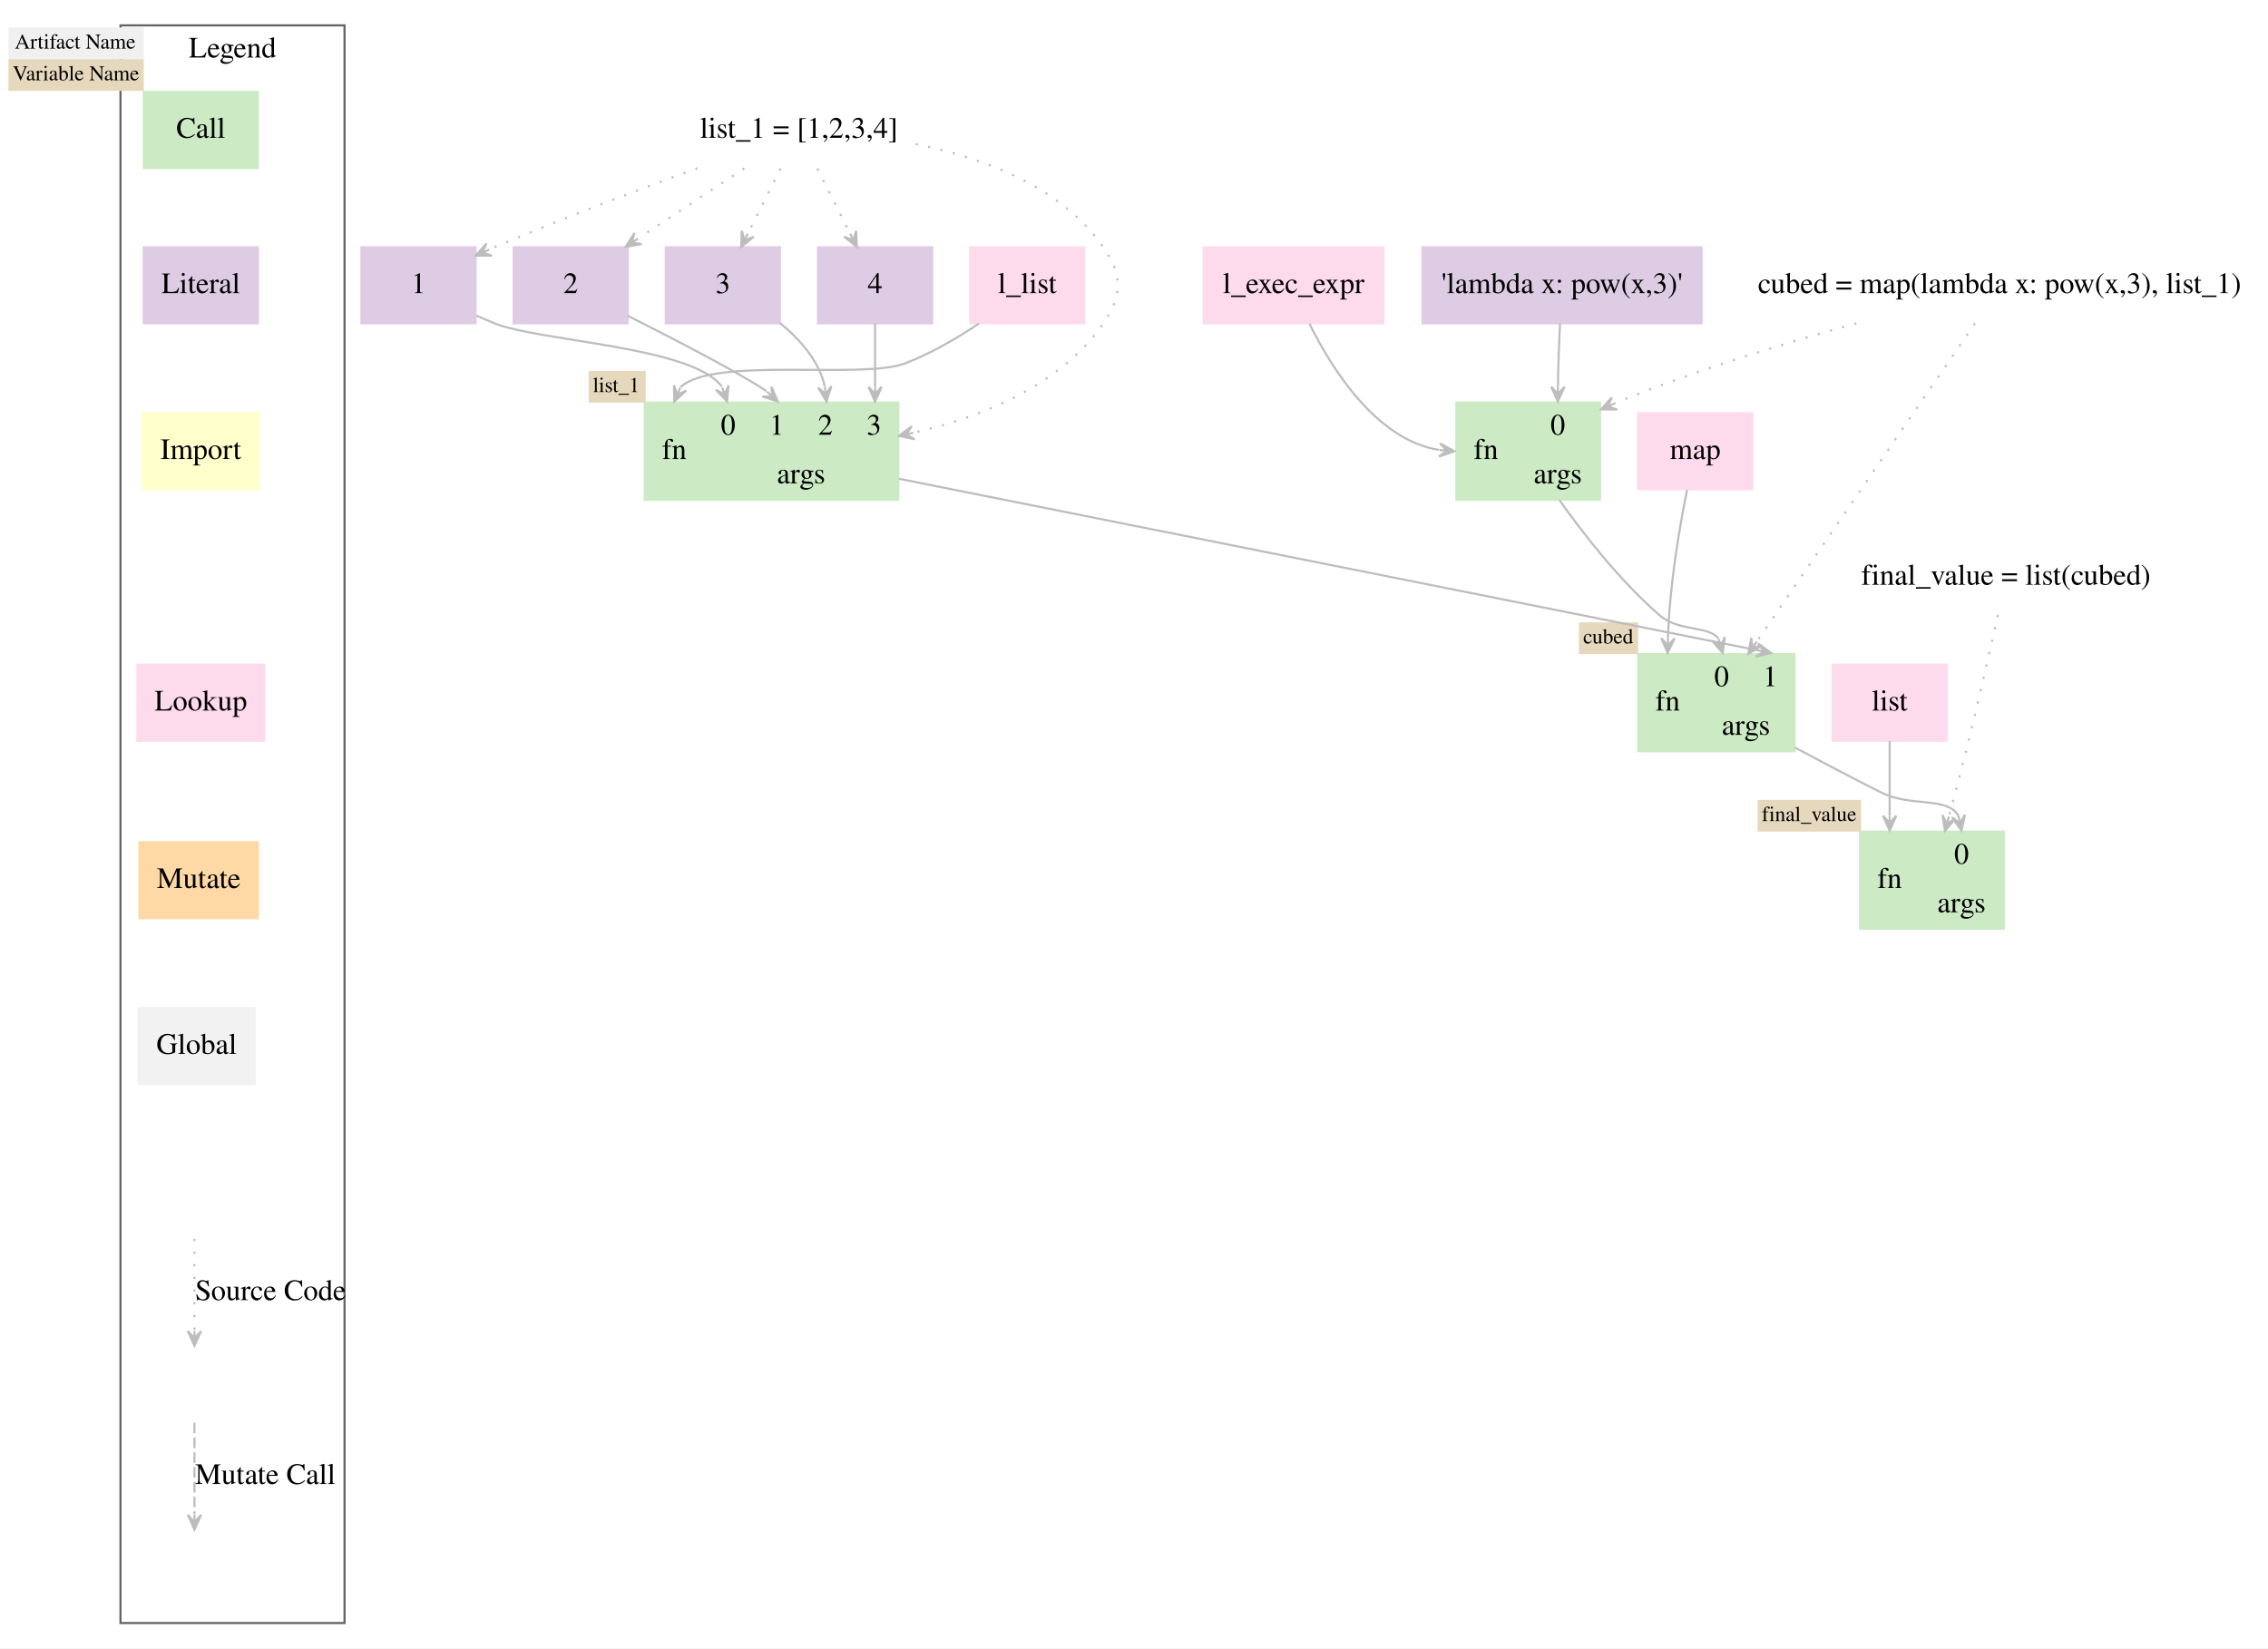
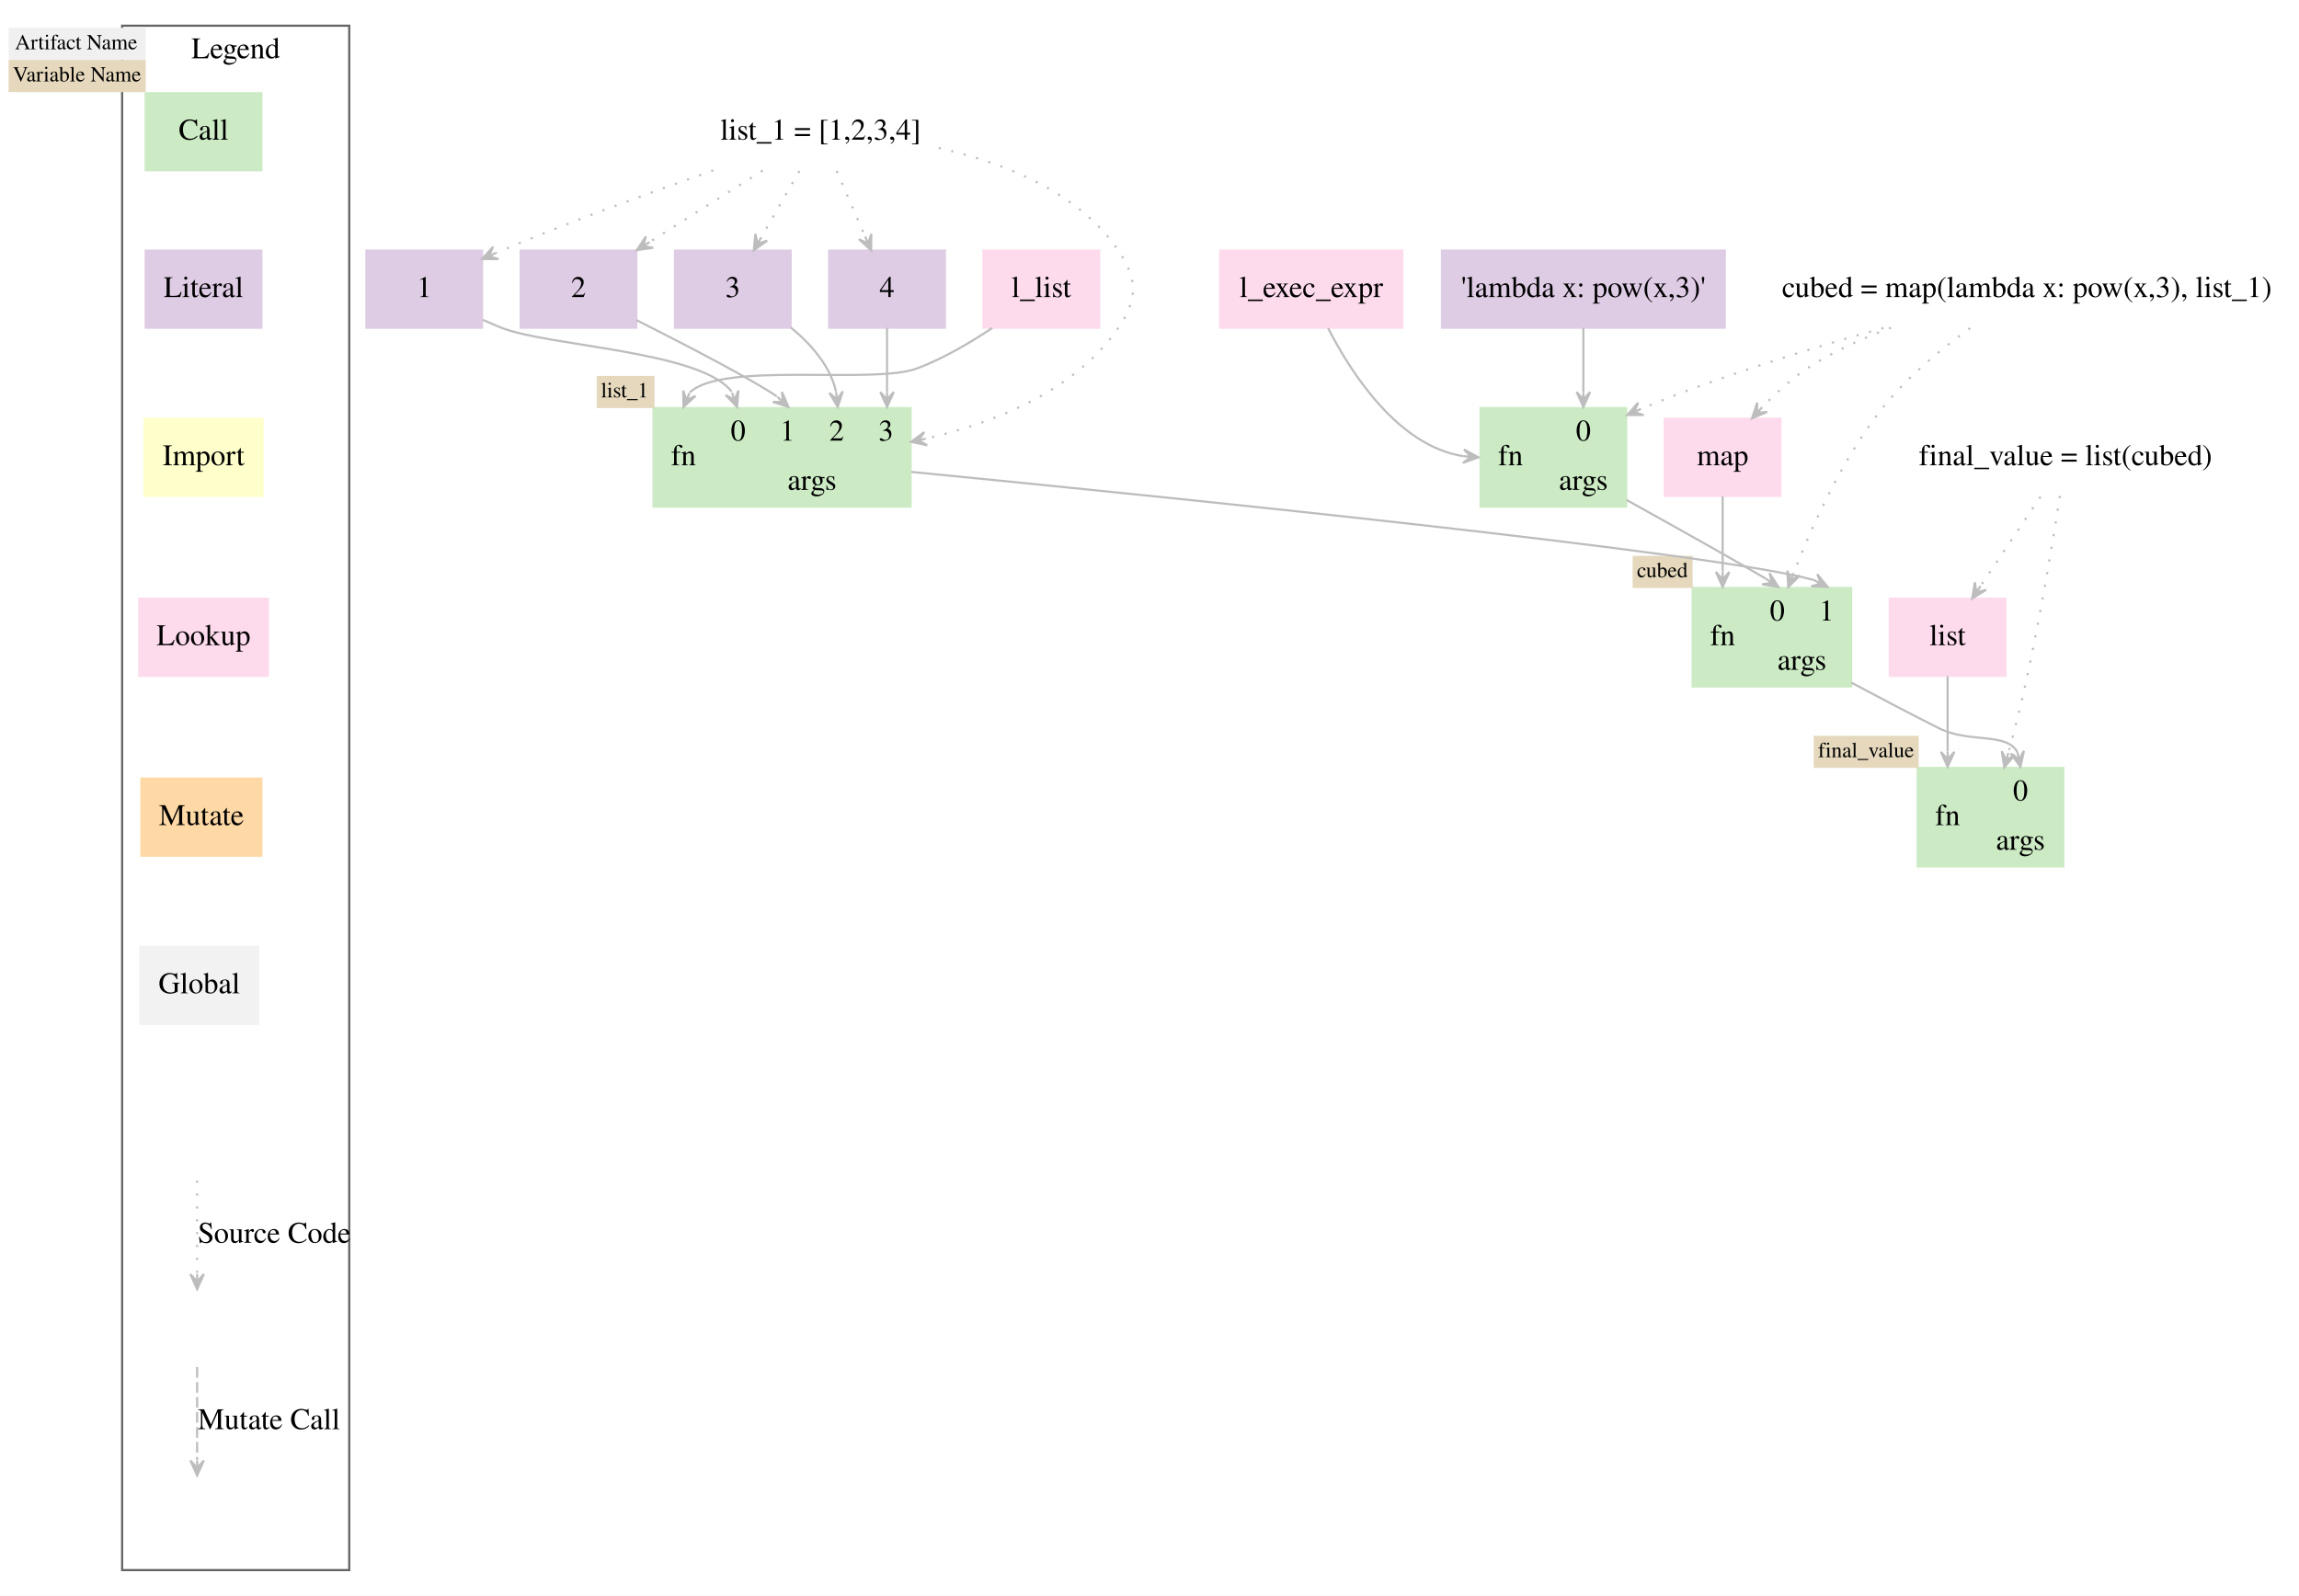
- <svg xmlns="http://www.w3.org/2000/svg" width="1073pt" height="780pt" viewBox="0.00 0.00 1073.00 780.00">
-   <g id="graph0" class="graph" transform="scale(1 1) rotate(0) translate(4 776)">
-     <polygon fill="white" stroke="transparent" points="-4,4 -4,-776 1069,-776 1069,4 -4,4" />
+ <svg xmlns="http://www.w3.org/2000/svg" width="1073pt" height="745pt" viewBox="0.00 0.00 1073.00 745.00">
+   <g id="graph0" class="graph" transform="scale(1 1) rotate(0) translate(4 741)">
+     <polygon fill="white" stroke="transparent" points="-4,4 -4,-741 1069,-741 1069,4 -4,4" />
    <g id="clust1" class="cluster">
-       <polygon fill="none" stroke="#636363" points="53,-8 53,-764 159,-764 159,-8 53,-8" />
-       <text text-anchor="middle" x="106" y="-748.8" font-family="Times,serif" font-size="14.00">Legend</text>
+       <polygon fill="none" stroke="#636363" points="53,-8 53,-729 159,-729 159,-8 53,-8" />
+       <text text-anchor="middle" x="106" y="-713.8" font-family="Times,serif" font-size="14.00">Legend</text>
    </g>
    <g id="node1" class="node">
-       <polygon fill="#ccebc5" stroke="#ccebc5" points="64,-696.5 64,-732.5 118,-732.5 118,-696.5 64,-696.5" />
-       <text text-anchor="middle" x="91" y="-710.8" font-family="Times,serif" font-size="14.00">Call</text>
-       <polygon fill="#f0f0f0" stroke="transparent" points="0,-748 0,-763 64,-763 64,-748 0,-748" />
-       <text text-anchor="start" x="3" y="-753" font-family="Times,serif" font-size="10.00">Artifact Name</text>
-       <polygon fill="#e5d8bd" stroke="transparent" points="0,-733 0,-748 64,-748 64,-733 0,-733" />
-       <text text-anchor="start" x="2" y="-738" font-family="Times,serif" font-size="10.00">Variable Name</text>
+       <polygon fill="#ccebc5" stroke="#ccebc5" points="64,-661.5 64,-697.5 118,-697.5 118,-661.5 64,-661.5" />
+       <text text-anchor="middle" x="91" y="-675.8" font-family="Times,serif" font-size="14.00">Call</text>
+       <polygon fill="#f0f0f0" stroke="transparent" points="0,-713 0,-728 64,-728 64,-713 0,-713" />
+       <text text-anchor="start" x="3" y="-718" font-family="Times,serif" font-size="10.00">Artifact Name</text>
+       <polygon fill="#e5d8bd" stroke="transparent" points="0,-698 0,-713 64,-713 64,-698 0,-698" />
+       <text text-anchor="start" x="2" y="-703" font-family="Times,serif" font-size="10.00">Variable Name</text>
    </g>
    <g id="node2" class="node">
-       <polygon fill="#decbe4" stroke="#decbe4" points="118,-659 64,-659 64,-623 118,-623 118,-659" />
-       <text text-anchor="middle" x="91" y="-637.3" font-family="Times,serif" font-size="14.00">Literal</text>
+       <polygon fill="#decbe4" stroke="#decbe4" points="118,-624 64,-624 64,-588 118,-588 118,-624" />
+       <text text-anchor="middle" x="91" y="-602.3" font-family="Times,serif" font-size="14.00">Literal</text>
    </g>
    <g id="node3" class="node">
-       <polygon fill="#ffffcc" stroke="#ffffcc" points="118.5,-580.5 63.5,-580.5 63.5,-544.5 118.5,-544.5 118.5,-580.5" />
-       <text text-anchor="middle" x="91" y="-558.8" font-family="Times,serif" font-size="14.00">Import</text>
+       <polygon fill="#ffffcc" stroke="#ffffcc" points="118.5,-545.5 63.5,-545.5 63.5,-509.5 118.5,-509.5 118.5,-545.5" />
+       <text text-anchor="middle" x="91" y="-523.8" font-family="Times,serif" font-size="14.00">Import</text>
    </g>
    <g id="node4" class="node">
      <polygon fill="#fddaec" stroke="#fddaec" points="121,-461.5 61,-461.5 61,-425.5 121,-425.5 121,-461.5" />
      <text text-anchor="middle" x="91" y="-439.8" font-family="Times,serif" font-size="14.00">Lookup</text>
    </g>
    <g id="node5" class="node">
      <polygon fill="#fed9a6" stroke="#fed9a6" points="62,-341.5 62,-377.5 118,-377.5 118,-341.5 62,-341.5" />
      <text text-anchor="middle" x="90" y="-355.8" font-family="Times,serif" font-size="14.00">Mutate</text>
    </g>
    <g id="node6" class="node">
      <polygon fill="#f2f2f2" stroke="#f2f2f2" points="116.5,-299 61.5,-299 61.5,-263 116.5,-263 116.5,-299" />
      <text text-anchor="middle" x="89" y="-277.3" font-family="Times,serif" font-size="14.00">Global</text>
    </g>
    <g id="edge7" class="edge">
      <path fill="none" stroke="#bdbdbd" stroke-dasharray="1,5" d="M88,-189.8C88,-177.36 88,-160.36 88,-146.5" />
      <polygon fill="#bdbdbd" stroke="#bdbdbd" points="88,-139.18 91.15,-146.18 88,-142.68 88,-146.18 88,-146.18 88,-146.18 88,-142.68 84.85,-146.18 88,-139.18 88,-139.18" />
      <text text-anchor="middle" x="124" y="-160.8" font-family="Times,serif" font-size="14.00">Source Code</text>
    </g>
    <g id="edge8" class="edge">
      <path fill="none" stroke="#bdbdbd" stroke-dasharray="5,2" d="M88,-102.8C88,-90.36 88,-73.36 88,-59.5" />
      <polygon fill="#bdbdbd" stroke="#bdbdbd" points="88,-52.18 91.15,-59.18 88,-55.68 88,-59.18 88,-59.18 88,-59.18 88,-55.68 84.85,-59.18 88,-52.18 88,-52.18" />
      <text text-anchor="middle" x="121.5" y="-73.8" font-family="Times,serif" font-size="14.00">Mutate Call</text>
    </g>
    <g id="node10" class="node">
-       <polygon fill="#decbe4" stroke="#decbe4" points="221,-659 167,-659 167,-623 221,-623 221,-659" />
-       <text text-anchor="middle" x="194" y="-637.3" font-family="Times,serif" font-size="14.00">1</text>
+       <polygon fill="#decbe4" stroke="#decbe4" points="221,-624 167,-624 167,-588 221,-588 221,-624" />
+       <text text-anchor="middle" x="194" y="-602.3" font-family="Times,serif" font-size="14.00">1</text>
    </g>
    <g id="node15" class="node">
-       <polygon fill="#ccebc5" stroke="#ccebc5" points="301,-539.5 301,-585.5 421,-585.5 421,-539.5 301,-539.5" />
-       <text text-anchor="middle" x="315" y="-558.8" font-family="Times,serif" font-size="14.00">fn</text>
-       <polyline fill="none" stroke="#ccebc5" points="329,-539.5 329,-585.5 " />
-       <text text-anchor="middle" x="340.5" y="-570.3" font-family="Times,serif" font-size="14.00">0</text>
-       <polyline fill="none" stroke="#ccebc5" points="352,-562.5 352,-585.5 " />
-       <text text-anchor="middle" x="363.5" y="-570.3" font-family="Times,serif" font-size="14.00">1</text>
-       <polyline fill="none" stroke="#ccebc5" points="375,-562.5 375,-585.5 " />
-       <text text-anchor="middle" x="386.5" y="-570.3" font-family="Times,serif" font-size="14.00">2</text>
-       <polyline fill="none" stroke="#ccebc5" points="398,-562.5 398,-585.5 " />
-       <text text-anchor="middle" x="409.5" y="-570.3" font-family="Times,serif" font-size="14.00">3</text>
-       <polyline fill="none" stroke="#ccebc5" points="329,-562.5 421,-562.5 " />
-       <text text-anchor="middle" x="375" y="-547.3" font-family="Times,serif" font-size="14.00">args</text>
-       <polygon fill="#e5d8bd" stroke="transparent" points="274.5,-585.5 274.5,-600.5 301.5,-600.5 301.5,-585.5 274.5,-585.5" />
-       <text text-anchor="start" x="276.5" y="-590.5" font-family="Times,serif" font-size="10.00">list_1</text>
+       <polygon fill="#ccebc5" stroke="#ccebc5" points="301,-504.5 301,-550.5 421,-550.5 421,-504.5 301,-504.5" />
+       <text text-anchor="middle" x="315" y="-523.8" font-family="Times,serif" font-size="14.00">fn</text>
+       <polyline fill="none" stroke="#ccebc5" points="329,-504.5 329,-550.5 " />
+       <text text-anchor="middle" x="340.5" y="-535.3" font-family="Times,serif" font-size="14.00">0</text>
+       <polyline fill="none" stroke="#ccebc5" points="352,-527.5 352,-550.5 " />
+       <text text-anchor="middle" x="363.5" y="-535.3" font-family="Times,serif" font-size="14.00">1</text>
+       <polyline fill="none" stroke="#ccebc5" points="375,-527.5 375,-550.5 " />
+       <text text-anchor="middle" x="386.5" y="-535.3" font-family="Times,serif" font-size="14.00">2</text>
+       <polyline fill="none" stroke="#ccebc5" points="398,-527.5 398,-550.5 " />
+       <text text-anchor="middle" x="409.5" y="-535.3" font-family="Times,serif" font-size="14.00">3</text>
+       <polyline fill="none" stroke="#ccebc5" points="329,-527.5 421,-527.5 " />
+       <text text-anchor="middle" x="375" y="-512.3" font-family="Times,serif" font-size="14.00">args</text>
+       <polygon fill="#e5d8bd" stroke="transparent" points="274.5,-550.5 274.5,-565.5 301.5,-565.5 301.5,-550.5 274.5,-550.5" />
+       <text text-anchor="start" x="276.5" y="-555.5" font-family="Times,serif" font-size="10.00">list_1</text>
    </g>
    <g id="edge10" class="edge">
-       <path fill="none" stroke="#bdbdbd" d="M221.37,-626.67C224.26,-625.38 227.18,-624.14 230,-623 251.49,-614.34 323.16,-612.19 337.49,-593.14" />
-       <polygon fill="#bdbdbd" stroke="#bdbdbd" points="340,-586 340.65,-593.65 338.84,-589.3 337.68,-592.6 337.68,-592.6 337.68,-592.6 338.84,-589.3 334.71,-591.56 340,-586 340,-586" />
+       <path fill="none" stroke="#bdbdbd" d="M221.37,-591.67C224.26,-590.38 227.18,-589.14 230,-588 251.49,-579.34 323.16,-577.19 337.49,-558.14" />
+       <polygon fill="#bdbdbd" stroke="#bdbdbd" points="340,-551 340.65,-558.65 338.84,-554.3 337.68,-557.6 337.68,-557.6 337.68,-557.6 338.84,-554.3 334.71,-556.56 340,-551 340,-551" />
    </g>
    <g id="node11" class="node">
-       <polygon fill="#decbe4" stroke="#decbe4" points="293,-659 239,-659 239,-623 293,-623 293,-659" />
-       <text text-anchor="middle" x="266" y="-637.3" font-family="Times,serif" font-size="14.00">2</text>
+       <polygon fill="#decbe4" stroke="#decbe4" points="293,-624 239,-624 239,-588 293,-588 293,-624" />
+       <text text-anchor="middle" x="266" y="-602.3" font-family="Times,serif" font-size="14.00">2</text>
    </g>
    <g id="edge11" class="edge">
-       <path fill="none" stroke="#bdbdbd" d="M293.04,-626.56C315.7,-615.13 346.26,-599.29 358.55,-590.96" />
-       <polygon fill="#bdbdbd" stroke="#bdbdbd" points="364,-586 360.95,-593.04 361.41,-588.36 358.82,-590.71 358.82,-590.71 358.82,-590.71 361.41,-588.36 356.7,-588.38 364,-586 364,-586" />
+       <path fill="none" stroke="#bdbdbd" d="M293.04,-591.56C315.7,-580.13 346.26,-564.29 358.55,-555.96" />
+       <polygon fill="#bdbdbd" stroke="#bdbdbd" points="364,-551 360.95,-558.04 361.41,-553.36 358.82,-555.71 358.82,-555.71 358.82,-555.71 361.41,-553.36 356.7,-553.38 364,-551 364,-551" />
    </g>
    <g id="node12" class="node">
-       <polygon fill="#decbe4" stroke="#decbe4" points="365,-659 311,-659 311,-623 365,-623 365,-659" />
-       <text text-anchor="middle" x="338" y="-637.3" font-family="Times,serif" font-size="14.00">3</text>
+       <polygon fill="#decbe4" stroke="#decbe4" points="365,-624 311,-624 311,-588 365,-588 365,-624" />
+       <text text-anchor="middle" x="338" y="-602.3" font-family="Times,serif" font-size="14.00">3</text>
    </g>
    <g id="edge12" class="edge">
-       <path fill="none" stroke="#bdbdbd" d="M365.08,-623.1C374.55,-615.32 383.51,-605.15 386.19,-593.22" />
-       <polygon fill="#bdbdbd" stroke="#bdbdbd" points="387,-586 389.35,-593.31 386.61,-589.48 386.22,-592.96 386.22,-592.96 386.22,-592.96 386.61,-589.48 383.09,-592.6 387,-586 387,-586" />
+       <path fill="none" stroke="#bdbdbd" d="M365.08,-588.1C374.55,-580.32 383.51,-570.15 386.19,-558.22" />
+       <polygon fill="#bdbdbd" stroke="#bdbdbd" points="387,-551 389.35,-558.31 386.61,-554.48 386.22,-557.96 386.22,-557.96 386.22,-557.96 386.61,-554.48 383.09,-557.6 387,-551 387,-551" />
    </g>
    <g id="node13" class="node">
-       <polygon fill="#decbe4" stroke="#decbe4" points="437,-659 383,-659 383,-623 437,-623 437,-659" />
-       <text text-anchor="middle" x="410" y="-637.3" font-family="Times,serif" font-size="14.00">4</text>
+       <polygon fill="#decbe4" stroke="#decbe4" points="437,-624 383,-624 383,-588 437,-588 437,-624" />
+       <text text-anchor="middle" x="410" y="-602.3" font-family="Times,serif" font-size="14.00">4</text>
    </g>
    <g id="edge13" class="edge">
-       <path fill="none" stroke="#bdbdbd" d="M410,-622.98C410,-614.34 410,-603.5 410,-593.1" />
-       <polygon fill="#bdbdbd" stroke="#bdbdbd" points="410,-586 413.15,-593 410,-589.5 410,-593 410,-593 410,-593 410,-589.5 406.85,-593 410,-586 410,-586" />
+       <path fill="none" stroke="#bdbdbd" d="M410,-587.98C410,-579.34 410,-568.5 410,-558.1" />
+       <polygon fill="#bdbdbd" stroke="#bdbdbd" points="410,-551 413.15,-558 410,-554.5 410,-558 410,-558 410,-558 410,-554.5 406.85,-558 410,-551 410,-551" />
    </g>
    <g id="node14" class="node">
-       <polygon fill="#fddaec" stroke="#fddaec" points="509,-659 455,-659 455,-623 509,-623 509,-659" />
-       <text text-anchor="middle" x="482" y="-637.3" font-family="Times,serif" font-size="14.00">l_list</text>
+       <polygon fill="#fddaec" stroke="#fddaec" points="509,-624 455,-624 455,-588 509,-588 509,-624" />
+       <text text-anchor="middle" x="482" y="-602.3" font-family="Times,serif" font-size="14.00">l_list</text>
    </g>
    <g id="edge9" class="edge">
-       <path fill="none" stroke="#bdbdbd" d="M459.11,-622.89C448.85,-616.01 436.31,-608.63 424,-604 403.53,-596.31 333.06,-607.51 317.89,-592.71" />
-       <polygon fill="#bdbdbd" stroke="#bdbdbd" points="315,-586 320.66,-591.18 316.38,-589.21 317.77,-592.43 317.77,-592.43 317.77,-592.43 316.38,-589.21 314.88,-593.68 315,-586 315,-586" />
+       <path fill="none" stroke="#bdbdbd" d="M459.11,-587.89C448.85,-581.01 436.31,-573.63 424,-569 403.53,-561.31 333.06,-572.51 317.89,-557.71" />
+       <polygon fill="#bdbdbd" stroke="#bdbdbd" points="315,-551 320.66,-556.18 316.38,-554.21 317.77,-557.43 317.77,-557.43 317.77,-557.43 316.38,-554.21 314.88,-558.68 315,-551 315,-551" />
    </g>
    <g id="node20" class="node">
-       <polygon fill="#ccebc5" stroke="#ccebc5" points="771,-420.5 771,-466.5 845,-466.5 845,-420.5 771,-420.5" />
-       <text text-anchor="middle" x="785" y="-439.8" font-family="Times,serif" font-size="14.00">fn</text>
-       <polyline fill="none" stroke="#ccebc5" points="799,-420.5 799,-466.5 " />
-       <text text-anchor="middle" x="810.5" y="-451.3" font-family="Times,serif" font-size="14.00">0</text>
-       <polyline fill="none" stroke="#ccebc5" points="822,-443.5 822,-466.5 " />
-       <text text-anchor="middle" x="833.5" y="-451.3" font-family="Times,serif" font-size="14.00">1</text>
-       <polyline fill="none" stroke="#ccebc5" points="799,-443.5 845,-443.5 " />
-       <text text-anchor="middle" x="822" y="-428.3" font-family="Times,serif" font-size="14.00">args</text>
-       <polygon fill="#e5d8bd" stroke="transparent" points="743,-466.5 743,-481.5 771,-481.5 771,-466.5 743,-466.5" />
-       <text text-anchor="start" x="745" y="-471.5" font-family="Times,serif" font-size="10.00">cubed</text>
+       <polygon fill="#ccebc5" stroke="#ccebc5" points="786,-420.5 786,-466.5 860,-466.5 860,-420.5 786,-420.5" />
+       <text text-anchor="middle" x="800" y="-439.8" font-family="Times,serif" font-size="14.00">fn</text>
+       <polyline fill="none" stroke="#ccebc5" points="814,-420.5 814,-466.5 " />
+       <text text-anchor="middle" x="825.5" y="-451.3" font-family="Times,serif" font-size="14.00">0</text>
+       <polyline fill="none" stroke="#ccebc5" points="837,-443.5 837,-466.5 " />
+       <text text-anchor="middle" x="848.5" y="-451.3" font-family="Times,serif" font-size="14.00">1</text>
+       <polyline fill="none" stroke="#ccebc5" points="814,-443.5 860,-443.5 " />
+       <text text-anchor="middle" x="837" y="-428.3" font-family="Times,serif" font-size="14.00">args</text>
+       <polygon fill="#e5d8bd" stroke="transparent" points="758,-466.5 758,-481.5 786,-481.5 786,-466.5 758,-466.5" />
+       <text text-anchor="start" x="760" y="-471.5" font-family="Times,serif" font-size="10.00">cubed</text>
    </g>
    <g id="edge18" class="edge">
-       <path fill="none" stroke="#bdbdbd" d="M421.39,-549.44C537.2,-526.3 782.99,-477.19 827.14,-468.37" />
-       <polygon fill="#bdbdbd" stroke="#bdbdbd" points="834,-467 827.75,-471.46 830.57,-467.69 827.14,-468.37 827.14,-468.37 827.14,-468.37 830.57,-467.69 826.52,-465.28 834,-467 834,-467" />
+       <path fill="none" stroke="#bdbdbd" d="M421.33,-520.69C540.67,-509.01 799.16,-482.73 842.71,-470.16" />
+       <polygon fill="#bdbdbd" stroke="#bdbdbd" points="849,-467 844.16,-472.96 845.87,-468.57 842.74,-470.14 842.74,-470.14 842.74,-470.14 845.87,-468.57 841.33,-467.33 849,-467 849,-467" />
    </g>
    <g id="node16" class="node">
-       <polygon fill="#fddaec" stroke="#fddaec" points="650.5,-659 565.5,-659 565.5,-623 650.5,-623 650.5,-659" />
-       <text text-anchor="middle" x="608" y="-637.3" font-family="Times,serif" font-size="14.00">l_exec_expr</text>
+       <polygon fill="#fddaec" stroke="#fddaec" points="650.5,-624 565.5,-624 565.5,-588 650.5,-588 650.5,-624" />
+       <text text-anchor="middle" x="608" y="-602.3" font-family="Times,serif" font-size="14.00">l_exec_expr</text>
    </g>
    <g id="node18" class="node">
-       <polygon fill="#ccebc5" stroke="#ccebc5" points="685,-539.5 685,-585.5 753,-585.5 753,-539.5 685,-539.5" />
-       <text text-anchor="middle" x="699" y="-558.8" font-family="Times,serif" font-size="14.00">fn</text>
-       <polyline fill="none" stroke="#ccebc5" points="713,-539.5 713,-585.5 " />
-       <text text-anchor="middle" x="733" y="-570.3" font-family="Times,serif" font-size="14.00">0</text>
-       <polyline fill="none" stroke="#ccebc5" points="713,-562.5 753,-562.5 " />
-       <text text-anchor="middle" x="733" y="-547.3" font-family="Times,serif" font-size="14.00">args</text>
+       <polygon fill="#ccebc5" stroke="#ccebc5" points="687,-504.5 687,-550.5 755,-550.5 755,-504.5 687,-504.5" />
+       <text text-anchor="middle" x="701" y="-523.8" font-family="Times,serif" font-size="14.00">fn</text>
+       <polyline fill="none" stroke="#ccebc5" points="715,-504.5 715,-550.5 " />
+       <text text-anchor="middle" x="735" y="-535.3" font-family="Times,serif" font-size="14.00">0</text>
+       <polyline fill="none" stroke="#ccebc5" points="715,-527.5 755,-527.5 " />
+       <text text-anchor="middle" x="735" y="-512.3" font-family="Times,serif" font-size="14.00">args</text>
    </g>
    <g id="edge14" class="edge">
-       <path fill="none" stroke="#bdbdbd" d="M615.52,-622.8C625.98,-601.66 647.02,-567.98 676.7,-563.1" />
-       <polygon fill="#bdbdbd" stroke="#bdbdbd" points="684,-562.5 677.28,-566.21 680.51,-562.79 677.02,-563.07 677.02,-563.07 677.02,-563.07 680.51,-562.79 676.77,-559.93 684,-562.5 684,-562.5" />
+       <path fill="none" stroke="#bdbdbd" d="M615.85,-587.8C626.76,-566.57 648.65,-532.7 678.98,-528.04" />
+       <polygon fill="#bdbdbd" stroke="#bdbdbd" points="686,-527.5 679.26,-531.18 682.51,-527.77 679.02,-528.03 679.02,-528.03 679.02,-528.03 682.51,-527.77 678.78,-524.89 686,-527.5 686,-527.5" />
    </g>
    <g id="node17" class="node">
-       <polygon fill="#decbe4" stroke="#decbe4" points="801,-659 669,-659 669,-623 801,-623 801,-659" />
-       <text text-anchor="middle" x="735" y="-637.3" font-family="Times,serif" font-size="14.00">'lambda x: pow(x,3)'</text>
+       <polygon fill="#decbe4" stroke="#decbe4" points="801,-624 669,-624 669,-588 801,-588 801,-624" />
+       <text text-anchor="middle" x="735" y="-602.3" font-family="Times,serif" font-size="14.00">'lambda x: pow(x,3)'</text>
    </g>
    <g id="edge15" class="edge">
-       <path fill="none" stroke="#bdbdbd" d="M734.05,-622.98C733.63,-614.35 733.2,-603.5 733.05,-593.1" />
-       <polygon fill="#bdbdbd" stroke="#bdbdbd" points="733,-586 736.2,-592.98 733.03,-589.5 733.05,-593 733.05,-593 733.05,-593 733.03,-589.5 729.9,-593.02 733,-586 733,-586" />
+       <path fill="none" stroke="#bdbdbd" d="M735,-587.98C735,-579.34 735,-568.5 735,-558.1" />
+       <polygon fill="#bdbdbd" stroke="#bdbdbd" points="735,-551 738.15,-558 735,-554.5 735,-558 735,-558 735,-558 735,-554.5 731.85,-558 735,-551 735,-551" />
    </g>
    <g id="edge17" class="edge">
-       <path fill="none" stroke="#bdbdbd" d="M733.79,-539.31C745.36,-523.02 762.54,-501.03 781,-485 790.36,-476.88 803.85,-480.14 808.95,-473.94" />
-       <polygon fill="#bdbdbd" stroke="#bdbdbd" points="811,-467 812.03,-474.61 810.01,-470.36 809.01,-473.71 809.01,-473.71 809.01,-473.71 810.01,-470.36 805.99,-472.82 811,-467 811,-467" />
+       <path fill="none" stroke="#bdbdbd" d="M755.09,-507.63C778.56,-494.59 807.66,-478.31 820.01,-470.93" />
+       <polygon fill="#bdbdbd" stroke="#bdbdbd" points="826,-467 821.87,-473.47 823.07,-468.92 820.15,-470.84 820.15,-470.84 820.15,-470.84 823.07,-468.92 818.42,-468.2 826,-467 826,-467" />
    </g>
    <g id="node19" class="node">
-       <polygon fill="#fddaec" stroke="#fddaec" points="825,-580.5 771,-580.5 771,-544.5 825,-544.5 825,-580.5" />
-       <text text-anchor="middle" x="798" y="-558.8" font-family="Times,serif" font-size="14.00">map</text>
+       <polygon fill="#fddaec" stroke="#fddaec" points="827,-545.5 773,-545.5 773,-509.5 827,-509.5 827,-545.5" />
+       <text text-anchor="middle" x="800" y="-523.8" font-family="Times,serif" font-size="14.00">map</text>
    </g>
    <g id="edge16" class="edge">
-       <path fill="none" stroke="#bdbdbd" d="M794.17,-544.18C790.66,-526.93 785.91,-499.42 785.11,-474.08" />
-       <polygon fill="#bdbdbd" stroke="#bdbdbd" points="785,-467 788.26,-473.95 785.06,-470.5 785.11,-474 785.11,-474 785.11,-474 785.06,-470.5 781.96,-474.05 785,-467 785,-467" />
+       <path fill="none" stroke="#bdbdbd" d="M800,-509.32C800,-499.38 800,-486.45 800,-474.14" />
+       <polygon fill="#bdbdbd" stroke="#bdbdbd" points="800,-467 803.15,-474 800,-470.5 800,-474 800,-474 800,-474 800,-470.5 796.85,-474 800,-467 800,-467" />
    </g>
    <g id="node22" class="node">
-       <polygon fill="#ccebc5" stroke="#ccebc5" points="876,-336.5 876,-382.5 944,-382.5 944,-336.5 876,-336.5" />
-       <text text-anchor="middle" x="890" y="-355.8" font-family="Times,serif" font-size="14.00">fn</text>
-       <polyline fill="none" stroke="#ccebc5" points="904,-336.5 904,-382.5 " />
-       <text text-anchor="middle" x="924" y="-367.3" font-family="Times,serif" font-size="14.00">0</text>
-       <polyline fill="none" stroke="#ccebc5" points="904,-359.5 944,-359.5 " />
-       <text text-anchor="middle" x="924" y="-344.3" font-family="Times,serif" font-size="14.00">args</text>
-       <polygon fill="#e5d8bd" stroke="transparent" points="827.5,-382.5 827.5,-397.5 876.5,-397.5 876.5,-382.5 827.5,-382.5" />
-       <text text-anchor="start" x="829.5" y="-387.5" font-family="Times,serif" font-size="10.00">final_value</text>
+       <polygon fill="#ccebc5" stroke="#ccebc5" points="891,-336.5 891,-382.5 959,-382.5 959,-336.5 891,-336.5" />
+       <text text-anchor="middle" x="905" y="-355.8" font-family="Times,serif" font-size="14.00">fn</text>
+       <polyline fill="none" stroke="#ccebc5" points="919,-336.5 919,-382.5 " />
+       <text text-anchor="middle" x="939" y="-367.3" font-family="Times,serif" font-size="14.00">0</text>
+       <polyline fill="none" stroke="#ccebc5" points="919,-359.5 959,-359.5 " />
+       <text text-anchor="middle" x="939" y="-344.3" font-family="Times,serif" font-size="14.00">args</text>
+       <polygon fill="#e5d8bd" stroke="transparent" points="842.5,-382.5 842.5,-397.5 891.5,-397.5 891.5,-382.5 842.5,-382.5" />
+       <text text-anchor="start" x="844.5" y="-387.5" font-family="Times,serif" font-size="10.00">final_value</text>
    </g>
    <g id="edge20" class="edge">
-       <path fill="none" stroke="#bdbdbd" d="M845.11,-422.3C857.99,-415.41 872.57,-407.75 886,-401 900.09,-393.92 917.46,-399.28 922.54,-389.9" />
-       <polygon fill="#bdbdbd" stroke="#bdbdbd" points="924,-383 925.63,-390.5 923.27,-386.42 922.55,-389.85 922.55,-389.85 922.55,-389.85 923.27,-386.42 919.47,-389.2 924,-383 924,-383" />
+       <path fill="none" stroke="#bdbdbd" d="M860.11,-422.3C872.99,-415.41 887.57,-407.75 901,-401 915.09,-393.92 932.46,-399.28 937.54,-389.9" />
+       <polygon fill="#bdbdbd" stroke="#bdbdbd" points="939,-383 940.63,-390.5 938.27,-386.42 937.55,-389.85 937.55,-389.85 937.55,-389.85 938.27,-386.42 934.47,-389.2 939,-383 939,-383" />
    </g>
    <g id="node21" class="node">
-       <polygon fill="#fddaec" stroke="#fddaec" points="917,-461.5 863,-461.5 863,-425.5 917,-425.5 917,-461.5" />
-       <text text-anchor="middle" x="890" y="-439.8" font-family="Times,serif" font-size="14.00">list</text>
+       <polygon fill="#fddaec" stroke="#fddaec" points="932,-461.5 878,-461.5 878,-425.5 932,-425.5 932,-461.5" />
+       <text text-anchor="middle" x="905" y="-439.8" font-family="Times,serif" font-size="14.00">list</text>
    </g>
    <g id="edge19" class="edge">
-       <path fill="none" stroke="#bdbdbd" d="M890,-425.32C890,-415.38 890,-402.45 890,-390.14" />
-       <polygon fill="#bdbdbd" stroke="#bdbdbd" points="890,-383 893.15,-390 890,-386.5 890,-390 890,-390 890,-390 890,-386.5 886.85,-390 890,-383 890,-383" />
+       <path fill="none" stroke="#bdbdbd" d="M905,-425.32C905,-415.38 905,-402.45 905,-390.14" />
+       <polygon fill="#bdbdbd" stroke="#bdbdbd" points="905,-383 908.15,-390 905,-386.5 905,-390 905,-390 905,-390 905,-386.5 901.85,-390 905,-383 905,-383" />
    </g>
    <g id="node23" class="node">
-       <text text-anchor="middle" x="374" y="-710.8" font-family="Times,serif" font-size="14.00">list_1 = [1,2,3,4]</text>
+       <text text-anchor="middle" x="379" y="-675.8" font-family="Times,serif" font-size="14.00">list_1 = [1,2,3,4]</text>
    </g>
    <g id="edge21" class="edge">
-       <path fill="none" stroke="#bdbdbd" stroke-dasharray="1,5" d="M325.95,-696.4C297.78,-686.1 261.62,-672.42 230,-659 229.18,-658.65 228.35,-658.29 227.51,-657.93" />
-       <polygon fill="#bdbdbd" stroke="#bdbdbd" points="221.02,-655.04 228.7,-655.01 224.22,-656.47 227.42,-657.89 227.42,-657.89 227.42,-657.89 224.22,-656.47 226.14,-660.77 221.02,-655.04 221.02,-655.04" />
+       <path fill="none" stroke="#bdbdbd" stroke-dasharray="1,5" d="M328.9,-661.45C299.78,-651.22 262.53,-637.6 230,-624 229.17,-623.66 228.34,-623.3 227.5,-622.94" />
+       <polygon fill="#bdbdbd" stroke="#bdbdbd" points="221.01,-620.08 228.68,-620.02 224.21,-621.49 227.41,-622.9 227.41,-622.9 227.41,-622.9 224.21,-621.49 226.14,-625.78 221.01,-620.08 221.01,-620.08" />
    </g>
    <g id="edge22" class="edge">
-       <path fill="none" stroke="#bdbdbd" stroke-dasharray="1,5" d="M348.13,-696.37C333.15,-686.45 314.15,-673.88 298.2,-663.32" />
-       <polygon fill="#bdbdbd" stroke="#bdbdbd" points="292.03,-659.23 299.61,-660.47 294.95,-661.17 297.87,-663.1 297.87,-663.1 297.87,-663.1 294.95,-661.17 296.13,-665.72 292.03,-659.23 292.03,-659.23" />
+       <path fill="none" stroke="#bdbdbd" stroke-dasharray="1,5" d="M351.93,-661.37C336.12,-651.37 316.03,-638.66 299.25,-628.04" />
+       <polygon fill="#bdbdbd" stroke="#bdbdbd" points="293.24,-624.23 300.84,-625.32 296.19,-626.11 299.15,-627.98 299.15,-627.98 299.15,-627.98 296.19,-626.11 297.47,-630.64 293.24,-624.23 293.24,-624.23" />
    </g>
    <g id="edge23" class="edge">
-       <path fill="none" stroke="#bdbdbd" stroke-dasharray="1,5" d="M365.29,-696.19C360.64,-686.97 354.86,-675.49 349.82,-665.48" />
-       <polygon fill="#bdbdbd" stroke="#bdbdbd" points="346.63,-659.15 352.6,-663.98 348.21,-662.27 349.78,-665.4 349.78,-665.4 349.78,-665.4 348.21,-662.27 346.97,-666.82 346.63,-659.15 346.63,-659.15" />
+       <path fill="none" stroke="#bdbdbd" stroke-dasharray="1,5" d="M369.08,-661.19C363.79,-651.97 357.21,-640.49 351.46,-630.48" />
+       <polygon fill="#bdbdbd" stroke="#bdbdbd" points="347.83,-624.15 354.05,-628.65 349.57,-627.19 351.32,-630.22 351.32,-630.22 351.32,-630.22 349.57,-627.19 348.58,-631.79 347.83,-624.15 347.83,-624.15" />
    </g>
    <g id="edge24" class="edge">
-       <path fill="none" stroke="#bdbdbd" stroke-dasharray="1,5" d="M382.71,-696.19C387.36,-686.97 393.14,-675.49 398.18,-665.48" />
-       <polygon fill="#bdbdbd" stroke="#bdbdbd" points="401.37,-659.15 401.03,-666.82 399.79,-662.27 398.22,-665.4 398.22,-665.4 398.22,-665.4 399.79,-662.27 395.4,-663.98 401.37,-659.15 401.37,-659.15" />
+       <path fill="none" stroke="#bdbdbd" stroke-dasharray="1,5" d="M386.5,-661.19C390.46,-652.06 395.38,-640.71 399.7,-630.77" />
+       <polygon fill="#bdbdbd" stroke="#bdbdbd" points="402.56,-624.15 402.67,-631.82 401.17,-627.36 399.78,-630.57 399.78,-630.57 399.78,-630.57 401.17,-627.36 396.89,-629.32 402.56,-624.15 402.56,-624.15" />
    </g>
    <g id="edge25" class="edge">
-       <path fill="none" stroke="#bdbdbd" stroke-dasharray="1,5" d="M429.23,-707.82C460.86,-701.41 498.1,-687.81 518,-659 527.09,-645.84 527.09,-636.17 518,-623 497.75,-593.66 461.01,-578.78 428.17,-571.23" />
-       <polygon fill="#bdbdbd" stroke="#bdbdbd" points="421.22,-569.73 428.73,-568.13 424.64,-570.47 428.06,-571.21 428.06,-571.21 428.06,-571.21 424.64,-570.47 427.4,-574.29 421.22,-569.73 421.22,-569.73" />
+       <path fill="none" stroke="#bdbdbd" stroke-dasharray="1,5" d="M434.13,-671.89C464.28,-665.14 499.23,-651.52 518,-624 527.02,-610.78 527.09,-601.17 518,-588 497.75,-558.66 461.01,-543.78 428.17,-536.23" />
+       <polygon fill="#bdbdbd" stroke="#bdbdbd" points="421.22,-534.73 428.73,-533.13 424.64,-535.47 428.06,-536.21 428.06,-536.21 428.06,-536.21 424.64,-535.47 427.4,-539.29 421.22,-534.73 421.22,-534.73" />
    </g>
    <g id="node24" class="node">
-       <text text-anchor="middle" x="942" y="-637.3" font-family="Times,serif" font-size="14.00">cubed = map(lambda x: pow(x,3), list_1)</text>
+       <text text-anchor="middle" x="942" y="-602.3" font-family="Times,serif" font-size="14.00">cubed = map(lambda x: pow(x,3), list_1)</text>
    </g>
    <g id="edge27" class="edge">
-       <path fill="none" stroke="#bdbdbd" stroke-dasharray="1,5" d="M874.27,-622.98C840.08,-613.56 798.26,-600.77 762,-586 761.3,-585.71 760.59,-585.42 759.88,-585.12" />
-       <polygon fill="#bdbdbd" stroke="#bdbdbd" points="753.46,-582.26 761.14,-582.23 756.66,-583.68 759.86,-585.11 759.86,-585.11 759.86,-585.11 756.66,-583.68 758.57,-587.98 753.46,-582.26 753.46,-582.26" />
+       <path fill="none" stroke="#bdbdbd" stroke-dasharray="1,5" d="M875.04,-587.9C841.22,-578.45 799.87,-565.67 764,-551 763.3,-550.71 762.59,-550.42 761.88,-550.12" />
+       <polygon fill="#bdbdbd" stroke="#bdbdbd" points="755.47,-547.25 763.14,-547.23 758.66,-548.68 761.86,-550.1 761.86,-550.1 761.86,-550.1 758.66,-548.68 760.57,-552.98 755.47,-547.25 755.47,-547.25" />
    </g>
    <g id="edge28" class="edge">
-       <path fill="none" stroke="#bdbdbd" stroke-dasharray="1,5" d="M930.34,-622.99C907.22,-589.26 855.35,-513.59 827.15,-472.44" />
-       <polygon fill="#bdbdbd" stroke="#bdbdbd" points="823.16,-466.62 829.72,-470.62 825.14,-469.51 827.12,-472.4 827.12,-472.4 827.12,-472.4 825.14,-469.51 824.52,-474.18 823.16,-466.62 823.16,-466.62" />
+       <path fill="none" stroke="#bdbdbd" stroke-dasharray="1,5" d="M878.52,-587.99C865.6,-583.18 852.46,-577.22 841,-570 832.81,-564.83 825.01,-557.74 818.47,-550.87" />
+       <polygon fill="#bdbdbd" stroke="#bdbdbd" points="813.71,-545.7 820.77,-548.73 816.08,-548.28 818.45,-550.86 818.45,-550.86 818.45,-550.86 816.08,-548.28 816.13,-552.99 813.71,-545.7 813.71,-545.7" />
+     </g>
+     <g id="edge29" class="edge">
+       <path fill="none" stroke="#bdbdbd" stroke-dasharray="1,5" d="M915.49,-587.81C902.11,-578.18 886.37,-565.25 875,-551 856.28,-527.53 842.01,-496.22 833.19,-473.63" />
+       <polygon fill="#bdbdbd" stroke="#bdbdbd" points="830.63,-466.91 836.07,-472.33 831.88,-470.18 833.13,-473.46 833.13,-473.46 833.13,-473.46 831.88,-470.18 830.18,-474.58 830.63,-466.91 830.63,-466.91" />
    </g>
    <g id="node25" class="node">
-       <text text-anchor="middle" x="945" y="-499.3" font-family="Times,serif" font-size="14.00">final_value = list(cubed)</text>
-     </g>
-     <g id="edge30" class="edge">
-       <path fill="none" stroke="#bdbdbd" stroke-dasharray="1,5" d="M941.24,-485C937.53,-468.38 931.6,-442.4 926,-420 923.51,-410.06 920.65,-399.24 918.04,-389.57" />
-       <polygon fill="#bdbdbd" stroke="#bdbdbd" points="916.19,-382.77 921.06,-388.7 917.11,-386.15 918.02,-389.53 918.02,-389.53 918.02,-389.53 917.11,-386.15 914.98,-390.35 916.19,-382.77 916.19,-382.77" />
+       <text text-anchor="middle" x="960" y="-523.8" font-family="Times,serif" font-size="14.00">final_value = list(cubed)</text>
+     </g>
+     <g id="edge31" class="edge">
+       <path fill="none" stroke="#bdbdbd" stroke-dasharray="1,5" d="M948.34,-509.11C940.19,-496.96 929.22,-480.62 920.36,-467.41" />
+       <polygon fill="#bdbdbd" stroke="#bdbdbd" points="916.46,-461.58 922.97,-465.64 918.41,-464.49 920.36,-467.4 920.36,-467.4 920.36,-467.4 918.41,-464.49 917.74,-469.15 916.46,-461.58 916.46,-461.58" />
+     </g>
+     <g id="edge32" class="edge">
+       <path fill="none" stroke="#bdbdbd" stroke-dasharray="1,5" d="M957.42,-509.44C954.12,-488.33 948,-451.34 941,-420 938.77,-410 935.97,-399.16 933.34,-389.5" />
+       <polygon fill="#bdbdbd" stroke="#bdbdbd" points="931.46,-382.71 936.36,-388.62 932.39,-386.08 933.32,-389.46 933.32,-389.46 933.32,-389.46 932.39,-386.08 930.29,-390.29 931.46,-382.71 931.46,-382.71" />
    </g>
  </g>
</svg>
